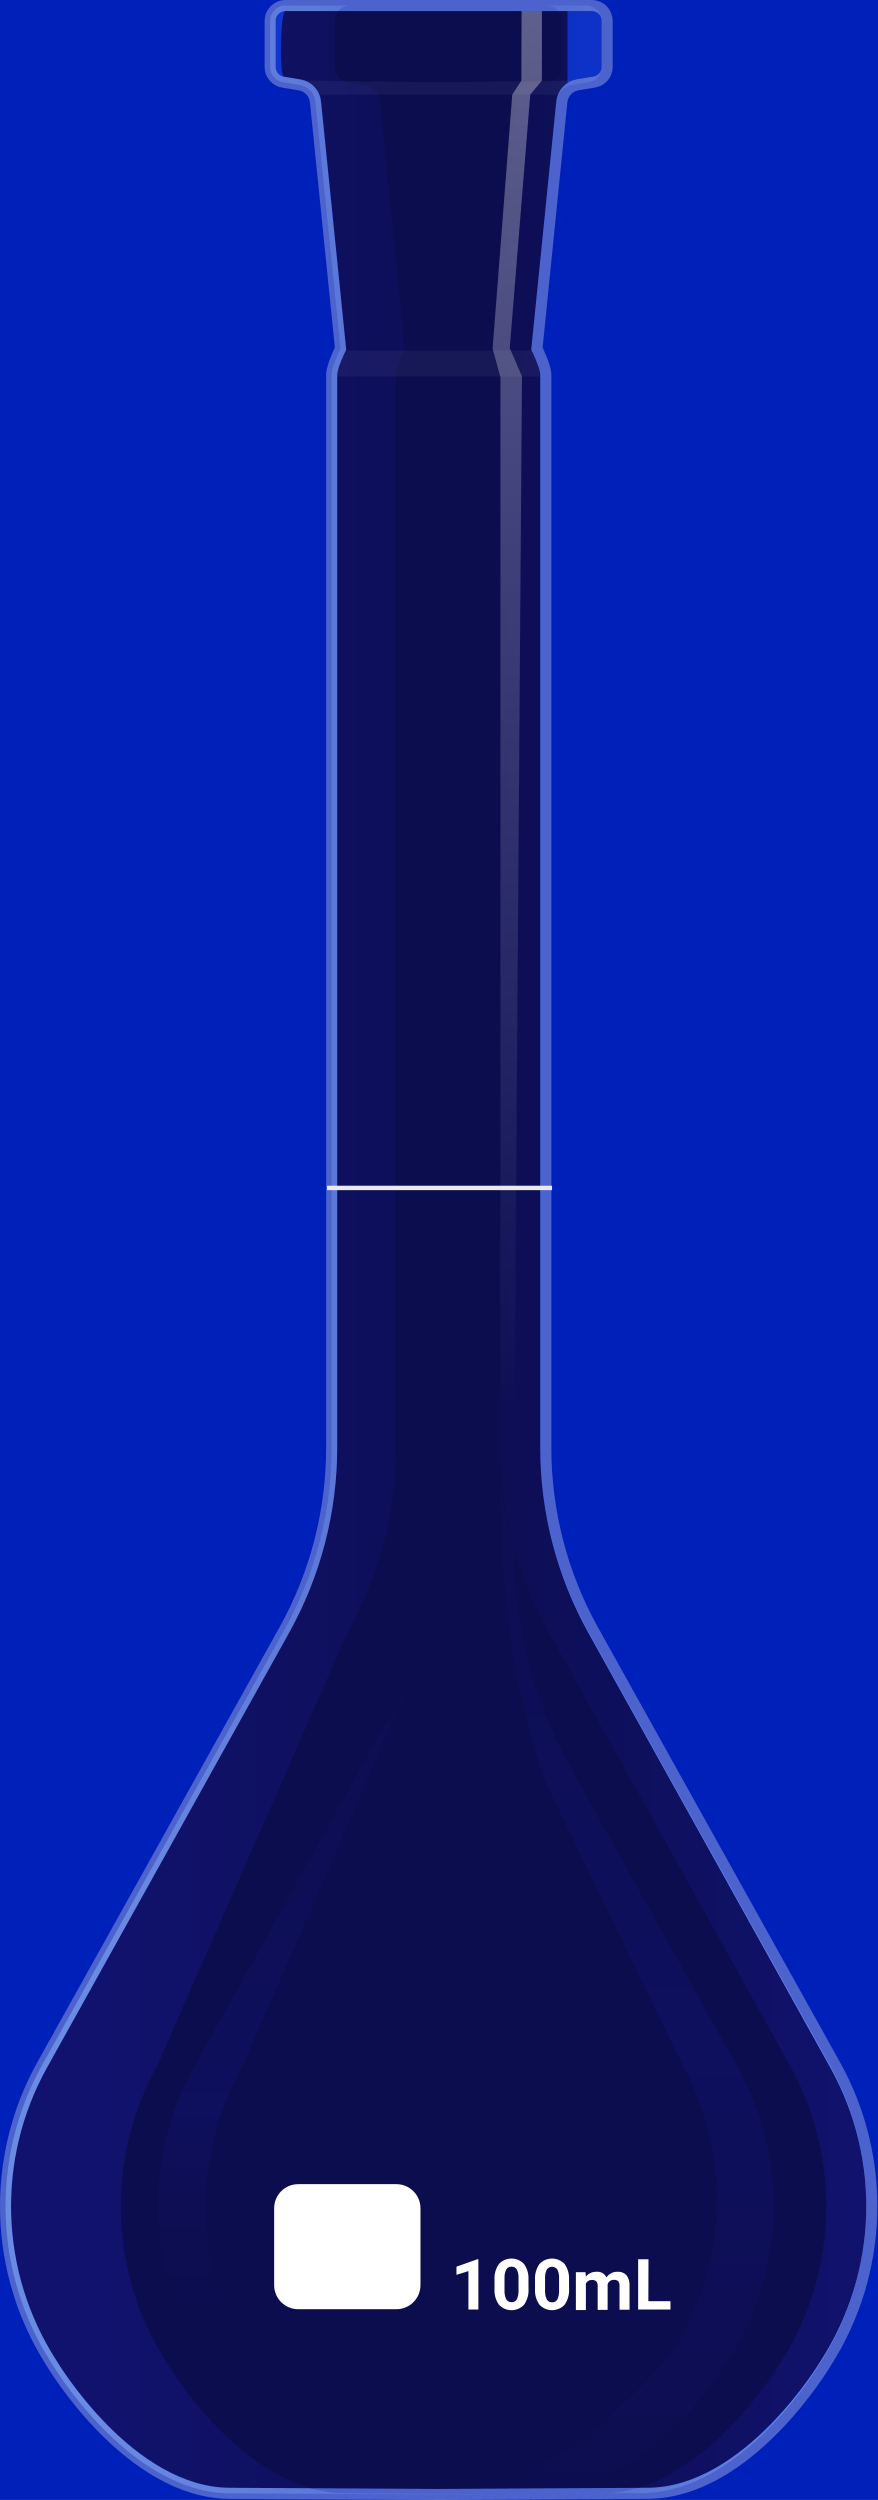
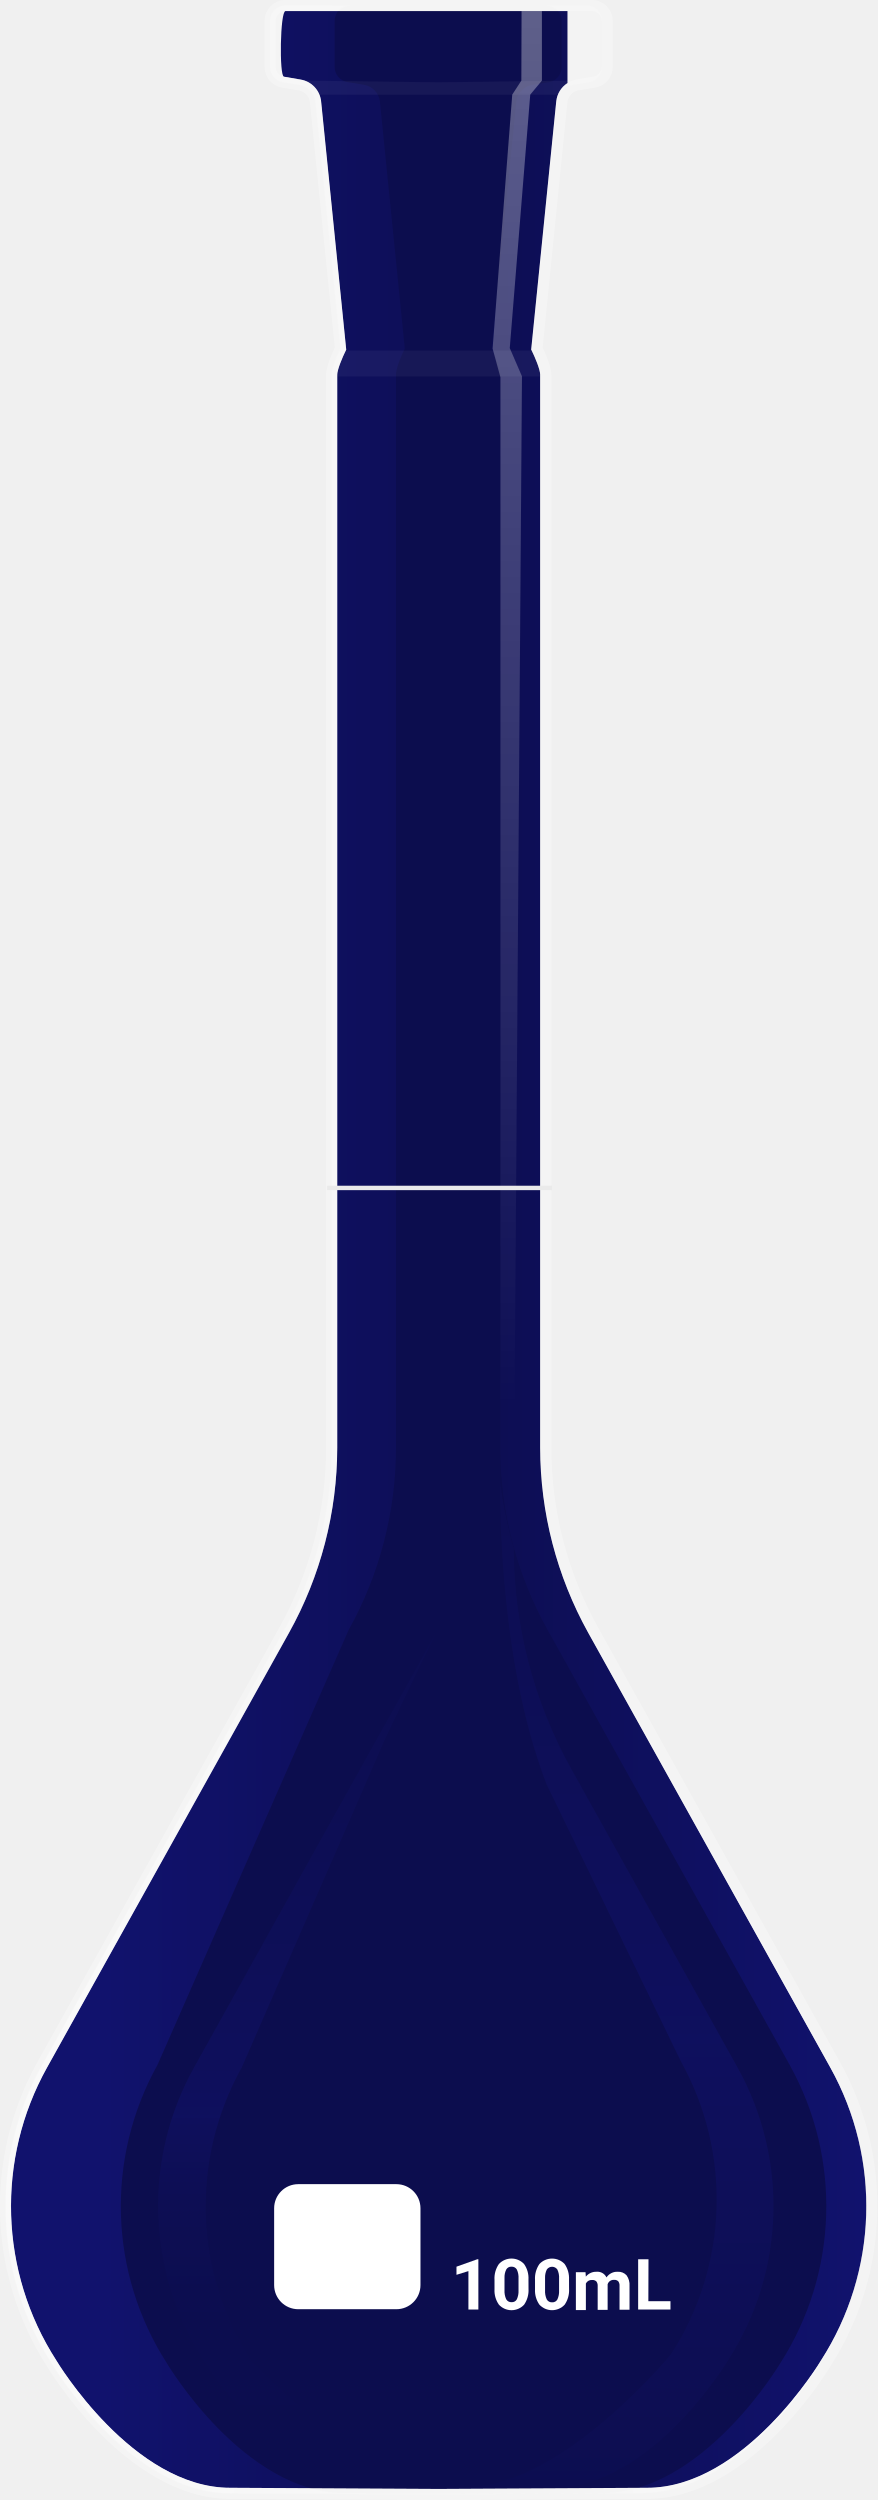
<svg xmlns="http://www.w3.org/2000/svg" viewBox="0 0 198.39 565.31">
  <defs>
-     <style>.cls-1{isolation:isolate;}.cls-2{fill:#0021b9;}.cls-3{fill:#cad4f9;}.cls-4{fill:#000145;}.cls-13,.cls-5{fill:none;stroke-miterlimit:10;}.cls-5{stroke:#fff;stroke-width:2.5px;opacity:0.3;}.cls-12,.cls-6{fill:#fff;}.cls-6{opacity:0.05;}.cls-10,.cls-7,.cls-8,.cls-9{mix-blend-mode:overlay;opacity:0.4;}.cls-7{fill:url(#Degradado_sin_nombre_8);}.cls-8{fill:url(#Degradado_sin_nombre_14);}.cls-9{fill:url(#Degradado_sin_nombre_11);}.cls-10{fill:url(#Degradado_sin_nombre_10);}.cls-11{opacity:0.5;fill:url(#Degradado_sin_nombre_2);}.cls-13{stroke:#eaeaea;}</style>
+     <style>.cls-1{isolation:isolate;}.cls-2{fill:#000145;}.cls-11,.cls-3{fill:none;stroke-miterlimit:10;}.cls-3{stroke:#fff;stroke-width:2.5px;opacity:0.3;}.cls-10,.cls-4{fill:#fff;}.cls-4{opacity:0.05;}.cls-5,.cls-6,.cls-7,.cls-8{mix-blend-mode:overlay;opacity:0.4;}.cls-5{fill:url(#Degradado_sin_nombre_8);}.cls-6{fill:url(#Degradado_sin_nombre_14);}.cls-7{fill:url(#Degradado_sin_nombre_11);}.cls-8{fill:url(#Degradado_sin_nombre_10);}.cls-9{opacity:0.5;fill:url(#Degradado_sin_nombre_2);}.cls-11{stroke:#eaeaea;}</style>
    <linearGradient id="Degradado_sin_nombre_8" x1="93.43" y1="282.66" x2="195.9" y2="282.66" gradientUnits="userSpaceOnUse">
      <stop offset="0" stop-color="#fff" stop-opacity="0" />
      <stop offset="1" stop-color="#fff" />
    </linearGradient>
    <linearGradient id="Degradado_sin_nombre_14" x1="121.44" y1="288.14" x2="121.44" y2="586.7" gradientUnits="userSpaceOnUse">
      <stop offset="0" stop-color="#fff" stop-opacity="0" />
      <stop offset="0.58" stop-color="#fff" stop-opacity="0.5" />
      <stop offset="0.98" stop-color="#fff" stop-opacity="0" />
    </linearGradient>
    <linearGradient id="Degradado_sin_nombre_11" x1="37.78" y1="795.08" x2="37.78" y2="23.73" gradientTransform="matrix(-1, 0, 0, 1, 126.98, 0)" gradientUnits="userSpaceOnUse">
      <stop offset="0.26" stop-color="#fff" stop-opacity="0" />
      <stop offset="0.32" stop-color="#fff" stop-opacity="0.01" />
      <stop offset="0.35" stop-color="#fff" stop-opacity="0.03" />
      <stop offset="0.36" stop-color="#fff" stop-opacity="0.08" />
      <stop offset="0.38" stop-color="#fff" stop-opacity="0.15" />
      <stop offset="0.39" stop-color="#fff" stop-opacity="0.23" />
      <stop offset="0.4" stop-color="#fff" stop-opacity="0.34" />
      <stop offset="0.41" stop-color="#fff" stop-opacity="0.46" />
      <stop offset="0.41" stop-color="#fff" stop-opacity="0.5" />
      <stop offset="0.42" stop-color="#fff" stop-opacity="0.45" />
      <stop offset="0.46" stop-color="#fff" stop-opacity="0.31" />
      <stop offset="0.5" stop-color="#fff" stop-opacity="0.2" />
      <stop offset="0.54" stop-color="#fff" stop-opacity="0.11" />
      <stop offset="0.59" stop-color="#fff" stop-opacity="0.05" />
      <stop offset="0.64" stop-color="#fff" stop-opacity="0.01" />
      <stop offset="0.71" stop-color="#fff" stop-opacity="0" />
    </linearGradient>
    <linearGradient id="Degradado_sin_nombre_10" x1="22.36" y1="282.66" x2="133.34" y2="282.66" gradientUnits="userSpaceOnUse">
      <stop offset="0" stop-color="#fff" />
      <stop offset="0.98" stop-color="#fff" stop-opacity="0" />
    </linearGradient>
    <linearGradient id="Degradado_sin_nombre_2" x1="116.97" y1="-8.17" x2="116.97" y2="317.35" gradientUnits="userSpaceOnUse">
      <stop offset="0" stop-color="#fff" stop-opacity="0.7" />
      <stop offset="1" stop-color="#fff" stop-opacity="0" />
    </linearGradient>
  </defs>
  <g class="cls-1">
-     <g id="BG">
-       <rect class="cls-2" x="-3209.21" y="-1909.06" width="4349.37" height="2651.6" />
-       <rect class="cls-3" x="-3082.05" y="565.29" width="4169" height="17.26" rx="8.63" />
-     </g>
    <g id="Matraz_volumetrico" data-name="Matraz volumetrico">
-       <path class="cls-4" d="M187.75,467.51,133,369.2a86.33,86.33,0,0,1-10.86-41.85V84.7c0-1.13-1.15-3.87-1.87-5.33l-.16-.32,5.67-56.15a5.57,5.57,0,0,1,2.54-4.11V2.5H64.56c-1.22,0-1.44,14.66-.36,14.84L68,18a5.57,5.57,0,0,1,4.62,4.93l5.67,56.15-.16.32c-.72,1.46-1.87,4.2-1.87,5.33V327.35A86.23,86.23,0,0,1,65.35,369.2L10.64,467.51a64.4,64.4,0,0,0,2.08,66.21c.2.33,17.33,28.83,39.34,28.83l47.13.26,47.13-.26c22,0,39.15-28.5,39.32-28.79A64.44,64.44,0,0,0,187.75,467.51Z" />
-       <path id="borde" class="cls-5" d="M99.19,564.06l47.14-.26c23,0,40.39-29.41,40.39-29.41a65.75,65.75,0,0,0,2.12-67.48l-54.72-98.32a84.79,84.79,0,0,1-10.7-41.24V84.7c0-1.84-2-5.88-2-5.88L127.05,23a4.33,4.33,0,0,1,3.58-3.82l3.77-.62a3.47,3.47,0,0,0,2.89-3.42V4.72a3.46,3.46,0,0,0-3.46-3.47H64.56a3.47,3.47,0,0,0-3.47,3.47V15.16A3.48,3.48,0,0,0,64,18.58l3.76.62A4.31,4.31,0,0,1,71.33,23L77,78.82s-2,4-2,5.88V327.35a84.8,84.8,0,0,1-10.71,41.24L9.55,466.91a65.73,65.73,0,0,0,2.12,67.48S29.06,563.8,52.06,563.8Z" />
-       <path id="cuerpo" class="cls-6" d="M64.56,2.5a2.21,2.21,0,0,0-2.21,2.22V15.16a2.19,2.19,0,0,0,1.85,2.18L68,18a5.57,5.57,0,0,1,4.62,4.93l5.67,56.15-.16.32c-.72,1.46-1.87,4.2-1.87,5.33V327.35A86.23,86.23,0,0,1,65.35,369.2L10.64,467.51a64.4,64.4,0,0,0,2.08,66.21c.2.33,17.33,28.83,39.34,28.83l47.13.26,47.13-.26c22,0,39.15-28.5,39.32-28.79a64.44,64.44,0,0,0,2.11-66.25L133,369.2a86.33,86.33,0,0,1-10.86-41.85V84.7c0-1.13-1.15-3.87-1.87-5.33l-.16-.32,5.67-56.15A5.57,5.57,0,0,1,130.43,18l3.76-.63A2.2,2.2,0,0,0,136,15.16V4.72a2.21,2.21,0,0,0-2.21-2.22H64.56Z" />
-       <path id="brillo1" class="cls-7" d="M187.6,466.91l-54.71-98.32a84.79,84.79,0,0,1-10.7-41.24V84.7c0-1.84-2-5.88-2-5.88L125.82,23a4.31,4.31,0,0,1,3.58-3.82l3.76-.62a3.48,3.48,0,0,0,2.9-3.42V4.72a3.47,3.47,0,0,0-3.47-3.47h-9A3.46,3.46,0,0,1,127,4.72V15.16a3.47,3.47,0,0,1-2.89,3.42l-3.76.62A4.33,4.33,0,0,0,116.76,23l-5.63,55.8s2,4,2,5.88V327.35a84.8,84.8,0,0,0,10.71,41.24l54.71,98.32a65.73,65.73,0,0,1-2.12,67.48S159,563.8,136,563.8L93.43,564l4.53,0,47.13-.26c23,0,40.39-29.41,40.39-29.41A65.73,65.73,0,0,0,187.6,466.91Z" />
-       <path id="brillo2" class="cls-8" d="M166.76,467.48,129.19,400a102.73,102.73,0,0,1-13-49.92,92.52,92.52,0,0,1-3.08-15s-.93,38.81,10.45,68.33L153.9,466a64.39,64.39,0,0,1-2.08,66.2c-.19.33-24.94,30.34-46.95,30.34l-36.9.21,10.24,0,47.13-.26c22,0,39.15-28.5,39.34-28.83A64.39,64.39,0,0,0,166.76,467.48Z" />
-       <path id="brillo3" class="cls-9" d="M43.89,467.48,98.6,369.16,87,393.42,54.68,467.48a64.39,64.39,0,0,0,2.08,66.2c.2.33,27,28.83,49,28.83l36.9.21-10.24,0-47.14-.26c-22,0-39.14-28.5-39.33-28.83A64.39,64.39,0,0,1,43.89,467.48Z" />
-       <path id="brillo4" class="cls-10" d="M78.13,563.8c-23,0-40.39-29.41-40.39-29.41a65.73,65.73,0,0,1-2.12-67.48l43.21-98.32a84.8,84.8,0,0,0,10.71-41.24V84.7c0-1.84,2-5.88,2-5.88L85.91,23a4.33,4.33,0,0,0-3.59-3.82l-3.76-.62a3.47,3.47,0,0,1-2.89-3.42V4.72a3.46,3.46,0,0,1,3.46-3.47H64.56a3.47,3.47,0,0,0-3.47,3.47V15.16A3.48,3.48,0,0,0,64,18.58l3.76.62A4.31,4.31,0,0,1,71.33,23L77,78.82s-2,4-2,5.88V327.35a84.8,84.8,0,0,1-10.71,41.24L9.55,466.91a65.73,65.73,0,0,0,2.12,67.48S29.06,563.8,52.06,563.8l47.13.26,13-.07Z" />
-       <path id="brillo5" class="cls-6" d="M99.19,18.62l30.27-.39a5.4,5.4,0,0,0-3.28,3.17h-54a5.4,5.4,0,0,0-3.28-3.17Z" />
-       <path id="brillo6" class="cls-6" d="M120.3,79.28c1,2.21,1.9,4.33,1.87,5.84h-46c0-1.51.86-3.63,1.88-5.84Z" />
-       <polyline id="brillo7" class="cls-11" points="122.54 2.5 122.54 18.23 119.9 21.4 115.27 78.71 118.03 85.1 116.27 328.02 113.17 328.02 113.16 85.32 111.39 78.82 115.83 21.4 117.89 18.23 117.94 2.5" />
+       <path class="cls-2" d="M187.75,467.51,133,369.2a86.33,86.33,0,0,1-10.86-41.85V84.7c0-1.13-1.15-3.87-1.87-5.33l-.16-.32,5.67-56.15a5.57,5.57,0,0,1,2.54-4.11V2.5H64.56c-1.22,0-1.44,14.66-.36,14.84L68,18a5.57,5.57,0,0,1,4.62,4.93l5.67,56.15-.16.32c-.72,1.46-1.87,4.2-1.87,5.33V327.35A86.23,86.23,0,0,1,65.35,369.2L10.64,467.51a64.4,64.4,0,0,0,2.08,66.21c.2.33,17.33,28.83,39.34,28.83l47.13.26,47.13-.26c22,0,39.15-28.5,39.32-28.79A64.44,64.44,0,0,0,187.75,467.51Z" />
+       <path id="borde" class="cls-3" d="M99.19,564.06l47.14-.26c23,0,40.39-29.41,40.39-29.41a65.75,65.75,0,0,0,2.12-67.48l-54.72-98.32a84.79,84.79,0,0,1-10.7-41.24V84.7c0-1.84-2-5.88-2-5.88L127.05,23a4.33,4.33,0,0,1,3.58-3.82l3.77-.62a3.47,3.47,0,0,0,2.89-3.42V4.72a3.46,3.46,0,0,0-3.46-3.47H64.56a3.47,3.47,0,0,0-3.47,3.47V15.16A3.48,3.48,0,0,0,64,18.58l3.76.62A4.31,4.31,0,0,1,71.33,23L77,78.82s-2,4-2,5.88V327.35a84.8,84.8,0,0,1-10.71,41.24L9.55,466.91a65.73,65.73,0,0,0,2.12,67.48S29.06,563.8,52.06,563.8Z" />
+       <path id="cuerpo" class="cls-4" d="M64.56,2.5a2.21,2.21,0,0,0-2.21,2.22V15.16a2.19,2.19,0,0,0,1.85,2.18L68,18a5.57,5.57,0,0,1,4.62,4.93l5.67,56.15-.16.32c-.72,1.46-1.87,4.2-1.87,5.33V327.35A86.23,86.23,0,0,1,65.35,369.2L10.64,467.51a64.4,64.4,0,0,0,2.08,66.21c.2.33,17.33,28.83,39.34,28.83l47.13.26,47.13-.26c22,0,39.15-28.5,39.32-28.79a64.44,64.44,0,0,0,2.11-66.25L133,369.2a86.33,86.33,0,0,1-10.86-41.85V84.7c0-1.13-1.15-3.87-1.87-5.33l-.16-.32,5.67-56.15A5.57,5.57,0,0,1,130.43,18l3.76-.63A2.2,2.2,0,0,0,136,15.16V4.72a2.21,2.21,0,0,0-2.21-2.22H64.56Z" />
+       <path id="brillo1" class="cls-5" d="M187.6,466.91l-54.71-98.32a84.79,84.79,0,0,1-10.7-41.24V84.7c0-1.84-2-5.88-2-5.88L125.82,23a4.31,4.31,0,0,1,3.58-3.82l3.76-.62a3.48,3.48,0,0,0,2.9-3.42V4.72a3.47,3.47,0,0,0-3.47-3.47h-9A3.46,3.46,0,0,1,127,4.72V15.16a3.47,3.47,0,0,1-2.89,3.42l-3.76.62A4.33,4.33,0,0,0,116.76,23l-5.63,55.8s2,4,2,5.88V327.35a84.8,84.8,0,0,0,10.71,41.24l54.71,98.32a65.73,65.73,0,0,1-2.12,67.48S159,563.8,136,563.8L93.43,564l4.53,0,47.13-.26c23,0,40.39-29.41,40.39-29.41A65.73,65.73,0,0,0,187.6,466.91Z" />
+       <path id="brillo2" class="cls-6" d="M166.76,467.48,129.19,400a102.73,102.73,0,0,1-13-49.92,92.52,92.52,0,0,1-3.08-15s-.93,38.81,10.45,68.33L153.9,466a64.39,64.39,0,0,1-2.08,66.2c-.19.33-24.94,30.34-46.95,30.34l-36.9.21,10.24,0,47.13-.26c22,0,39.15-28.5,39.34-28.83A64.39,64.39,0,0,0,166.76,467.48Z" />
+       <path id="brillo3" class="cls-7" d="M43.89,467.48,98.6,369.16,87,393.42,54.68,467.48a64.39,64.39,0,0,0,2.08,66.2c.2.33,27,28.83,49,28.83l36.9.21-10.24,0-47.14-.26c-22,0-39.14-28.5-39.33-28.83A64.39,64.39,0,0,1,43.89,467.48Z" />
+       <path id="brillo4" class="cls-8" d="M78.13,563.8c-23,0-40.39-29.41-40.39-29.41a65.73,65.73,0,0,1-2.12-67.48l43.21-98.32a84.8,84.8,0,0,0,10.71-41.24V84.7c0-1.84,2-5.88,2-5.88L85.91,23a4.33,4.33,0,0,0-3.59-3.82l-3.76-.62a3.47,3.47,0,0,1-2.89-3.42V4.72a3.46,3.46,0,0,1,3.46-3.47H64.56a3.47,3.47,0,0,0-3.47,3.47V15.16A3.48,3.48,0,0,0,64,18.58l3.76.62A4.31,4.31,0,0,1,71.33,23L77,78.82s-2,4-2,5.88V327.35a84.8,84.8,0,0,1-10.71,41.24L9.55,466.91a65.73,65.73,0,0,0,2.12,67.48S29.06,563.8,52.06,563.8l47.13.26,13-.07Z" />
+       <path id="brillo5" class="cls-4" d="M99.19,18.62l30.27-.39a5.4,5.4,0,0,0-3.28,3.17h-54a5.4,5.4,0,0,0-3.28-3.17Z" />
+       <path id="brillo6" class="cls-4" d="M120.3,79.28c1,2.21,1.9,4.33,1.87,5.84h-46c0-1.51.86-3.63,1.88-5.84Z" />
+       <polyline id="brillo7" class="cls-9" points="122.54 2.5 122.54 18.23 119.9 21.4 115.27 78.71 118.03 85.1 116.27 328.02 113.17 328.02 113.16 85.32 111.39 78.82 115.83 21.4 117.89 18.23 117.94 2.5" />
      <g id="escala">
-         <rect class="cls-12" x="61.99" y="493.89" width="33.09" height="28.28" rx="5.45" />
-         <path class="cls-12" d="M108.17,522.24h-2.25v-8.69l-2.7.84v-1.84l4.71-1.68h.24Z" />
-         <path class="cls-12" d="M119.51,517.55a5.74,5.74,0,0,1-1,3.6,3.88,3.88,0,0,1-5.69,0,5.56,5.56,0,0,1-1-3.51v-2.09a5.67,5.67,0,0,1,1-3.61,3.9,3.9,0,0,1,5.68,0,5.56,5.56,0,0,1,1,3.51Zm-2.26-2.3a4.27,4.27,0,0,0-.38-2.06,1.31,1.31,0,0,0-1.21-.64,1.27,1.27,0,0,0-1.17.61,3.86,3.86,0,0,0-.41,1.92v2.76a4.4,4.4,0,0,0,.38,2.07,1.3,1.3,0,0,0,1.22.67,1.25,1.25,0,0,0,1.19-.65,4.3,4.3,0,0,0,.38-2Z" />
-         <path class="cls-12" d="M128.68,517.55a5.74,5.74,0,0,1-1,3.6,3.9,3.9,0,0,1-5.7,0,5.56,5.56,0,0,1-1-3.51v-2.09a5.73,5.73,0,0,1,1-3.61,3.92,3.92,0,0,1,5.69,0,5.62,5.62,0,0,1,1,3.51Zm-2.26-2.3a4.14,4.14,0,0,0-.39-2.06,1.45,1.45,0,0,0-2.38,0,4,4,0,0,0-.4,1.92v2.76a4.4,4.4,0,0,0,.38,2.07,1.28,1.28,0,0,0,1.21.67,1.26,1.26,0,0,0,1.2-.65,4.3,4.3,0,0,0,.38-2Z" />
-         <path class="cls-12" d="M132.4,513.8l.07,1a3,3,0,0,1,2.43-1.1,2.25,2.25,0,0,1,2.24,1.28,2.89,2.89,0,0,1,2.54-1.28,2.5,2.5,0,0,1,2,.8,3.64,3.64,0,0,1,.67,2.4v5.39h-2.26v-5.38a1.59,1.59,0,0,0-.28-1.05,1.25,1.25,0,0,0-1-.33,1.41,1.41,0,0,0-1.41,1v5.79h-2.25v-5.37a1.6,1.6,0,0,0-.29-1.06,1.27,1.27,0,0,0-1-.33,1.43,1.43,0,0,0-1.38.8v6h-2.26V513.8Z" />
-         <path class="cls-12" d="M146.61,520.36h5v1.88h-7.31V510.88h2.34Z" />
-         <line id="medida" class="cls-13" x1="73.96" y1="268.62" x2="124.83" y2="268.62" />
+         <rect class="cls-10" x="61.99" y="493.89" width="33.09" height="28.28" rx="5.45" />
+         <path class="cls-10" d="M108.17,522.24h-2.25v-8.69l-2.7.84v-1.84l4.71-1.68h.24Z" />
+         <path class="cls-10" d="M119.51,517.55a5.74,5.74,0,0,1-1,3.6,3.88,3.88,0,0,1-5.69,0,5.56,5.56,0,0,1-1-3.51v-2.09a5.67,5.67,0,0,1,1-3.61,3.9,3.9,0,0,1,5.68,0,5.56,5.56,0,0,1,1,3.51Zm-2.26-2.3a4.27,4.27,0,0,0-.38-2.06,1.31,1.31,0,0,0-1.21-.64,1.27,1.27,0,0,0-1.17.61,3.86,3.86,0,0,0-.41,1.92v2.76a4.4,4.4,0,0,0,.38,2.07,1.3,1.3,0,0,0,1.22.67,1.25,1.25,0,0,0,1.19-.65,4.3,4.3,0,0,0,.38-2Z" />
+         <path class="cls-10" d="M128.68,517.55a5.74,5.74,0,0,1-1,3.6,3.9,3.9,0,0,1-5.7,0,5.56,5.56,0,0,1-1-3.51v-2.09a5.73,5.73,0,0,1,1-3.61,3.92,3.92,0,0,1,5.69,0,5.62,5.62,0,0,1,1,3.51Zm-2.26-2.3a4.14,4.14,0,0,0-.39-2.06,1.45,1.45,0,0,0-2.38,0,4,4,0,0,0-.4,1.92v2.76a4.4,4.4,0,0,0,.38,2.07,1.28,1.28,0,0,0,1.21.67,1.26,1.26,0,0,0,1.2-.65,4.3,4.3,0,0,0,.38-2Z" />
+         <path class="cls-10" d="M132.4,513.8l.07,1a3,3,0,0,1,2.43-1.1,2.25,2.25,0,0,1,2.24,1.28,2.89,2.89,0,0,1,2.54-1.28,2.5,2.5,0,0,1,2,.8,3.64,3.64,0,0,1,.67,2.4v5.39h-2.26v-5.38a1.59,1.59,0,0,0-.28-1.05,1.25,1.25,0,0,0-1-.33,1.41,1.41,0,0,0-1.41,1v5.79h-2.25v-5.37a1.6,1.6,0,0,0-.29-1.06,1.27,1.27,0,0,0-1-.33,1.43,1.43,0,0,0-1.38.8v6h-2.26V513.8Z" />
+         <path class="cls-10" d="M146.61,520.36h5v1.88h-7.31V510.88h2.34Z" />
+         <line id="medida" class="cls-11" x1="73.96" y1="268.62" x2="124.83" y2="268.62" />
      </g>
    </g>
  </g>
</svg>
